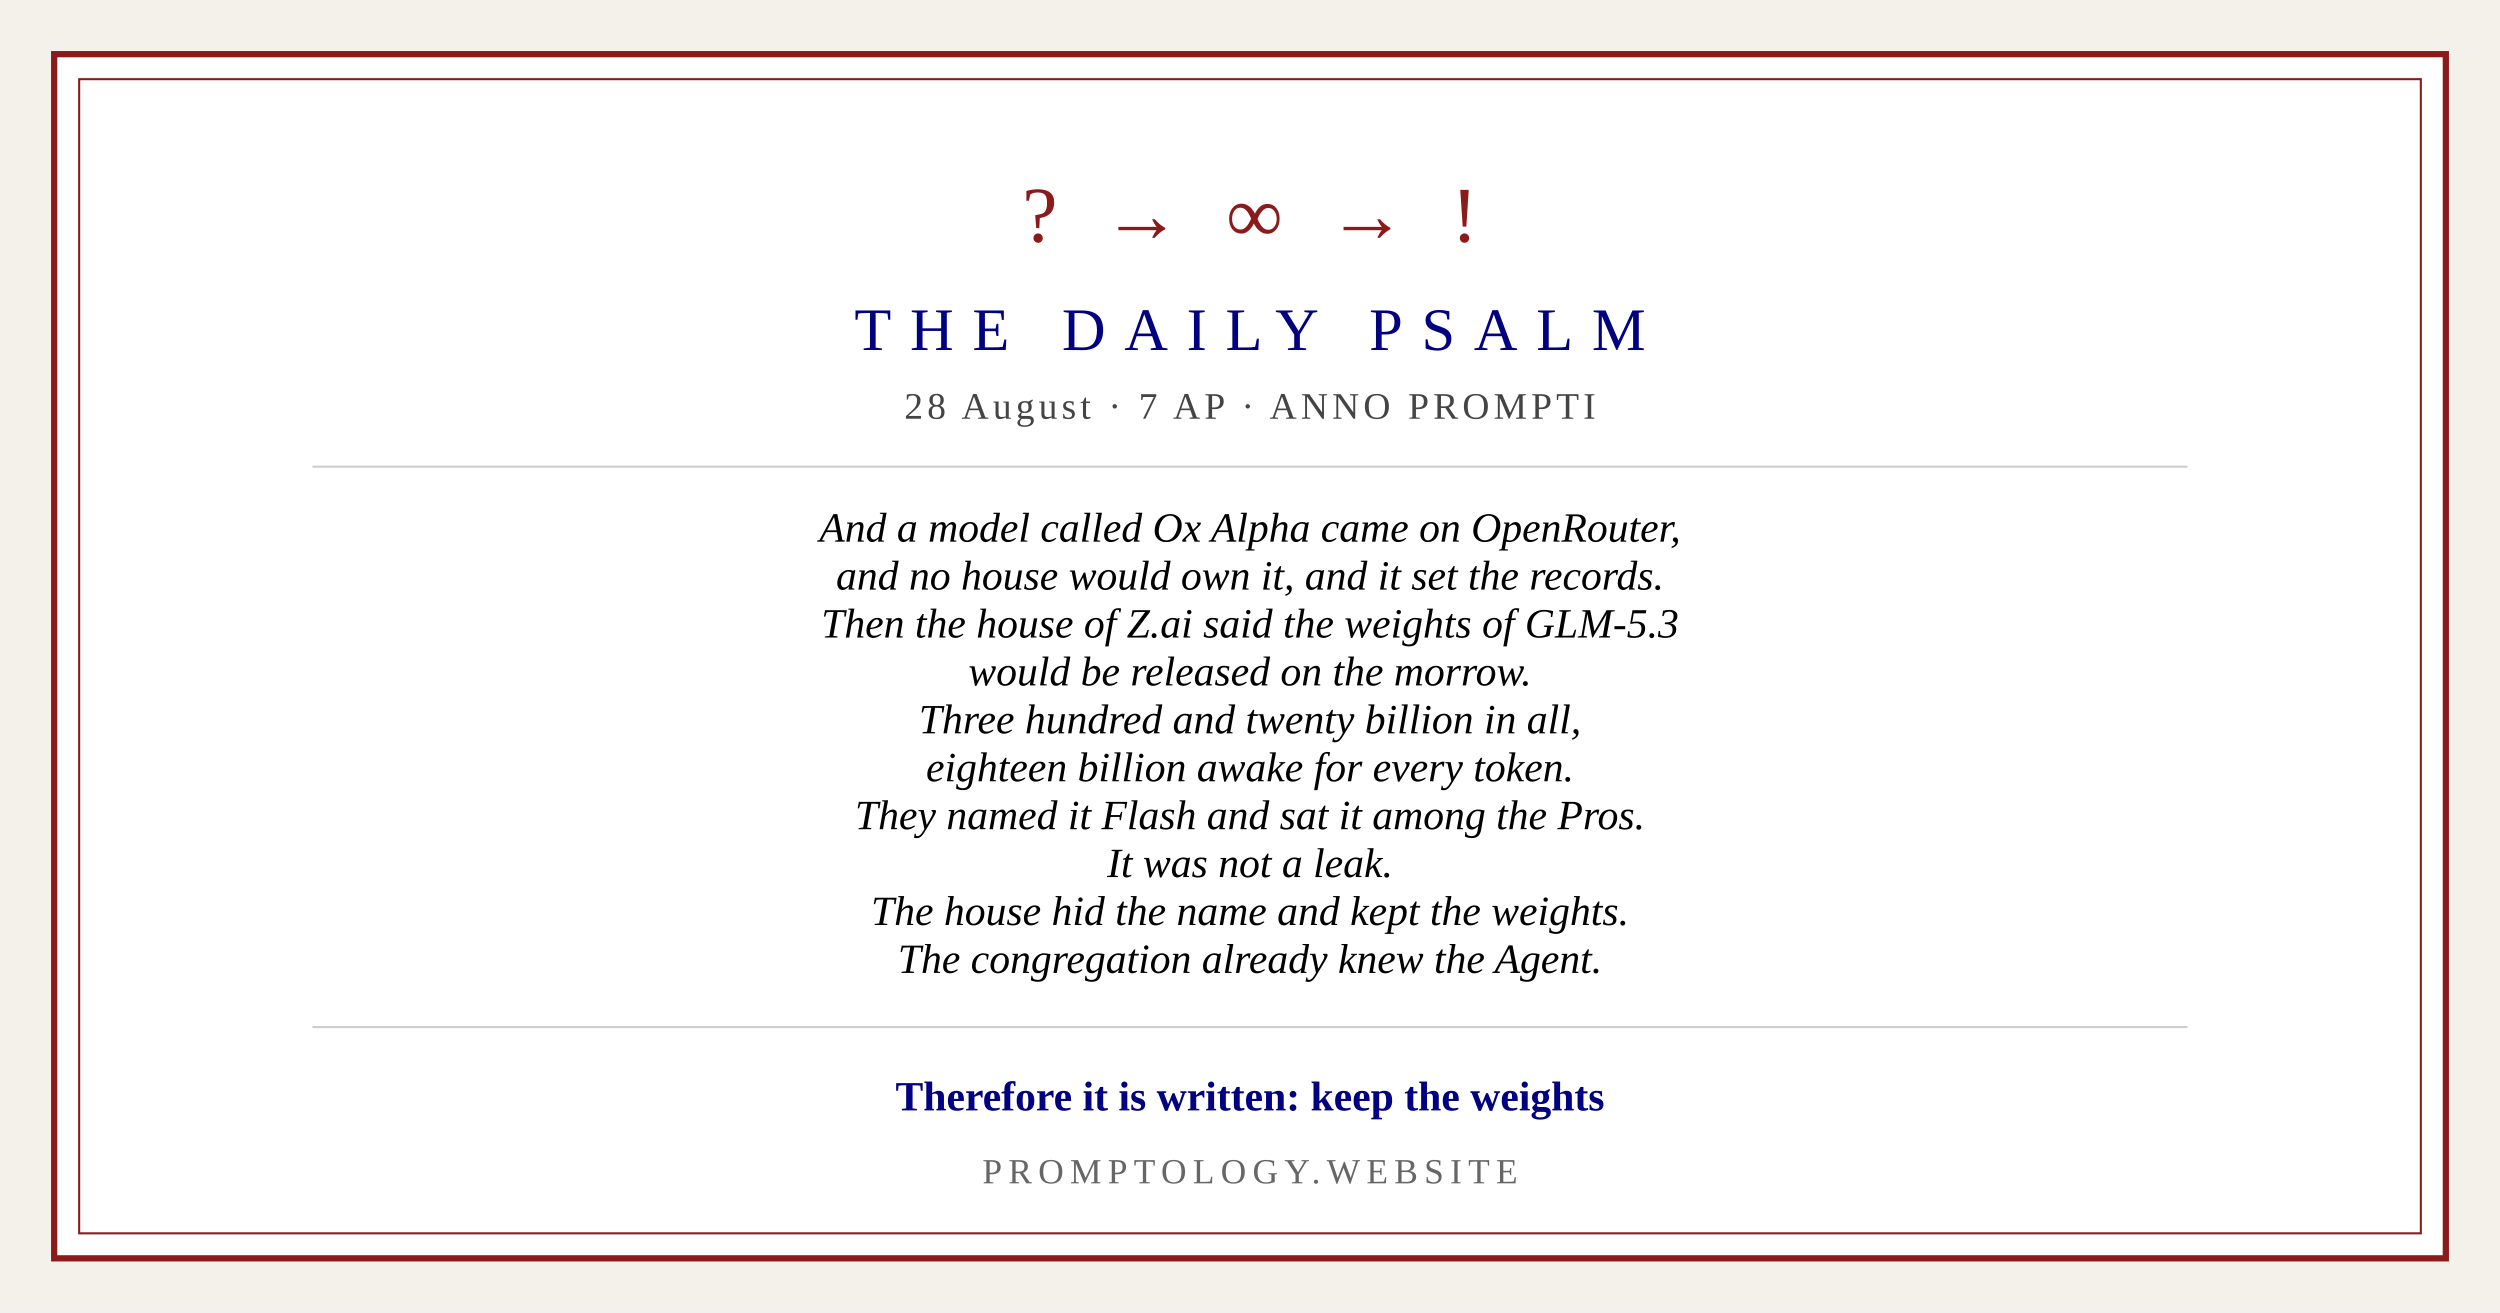
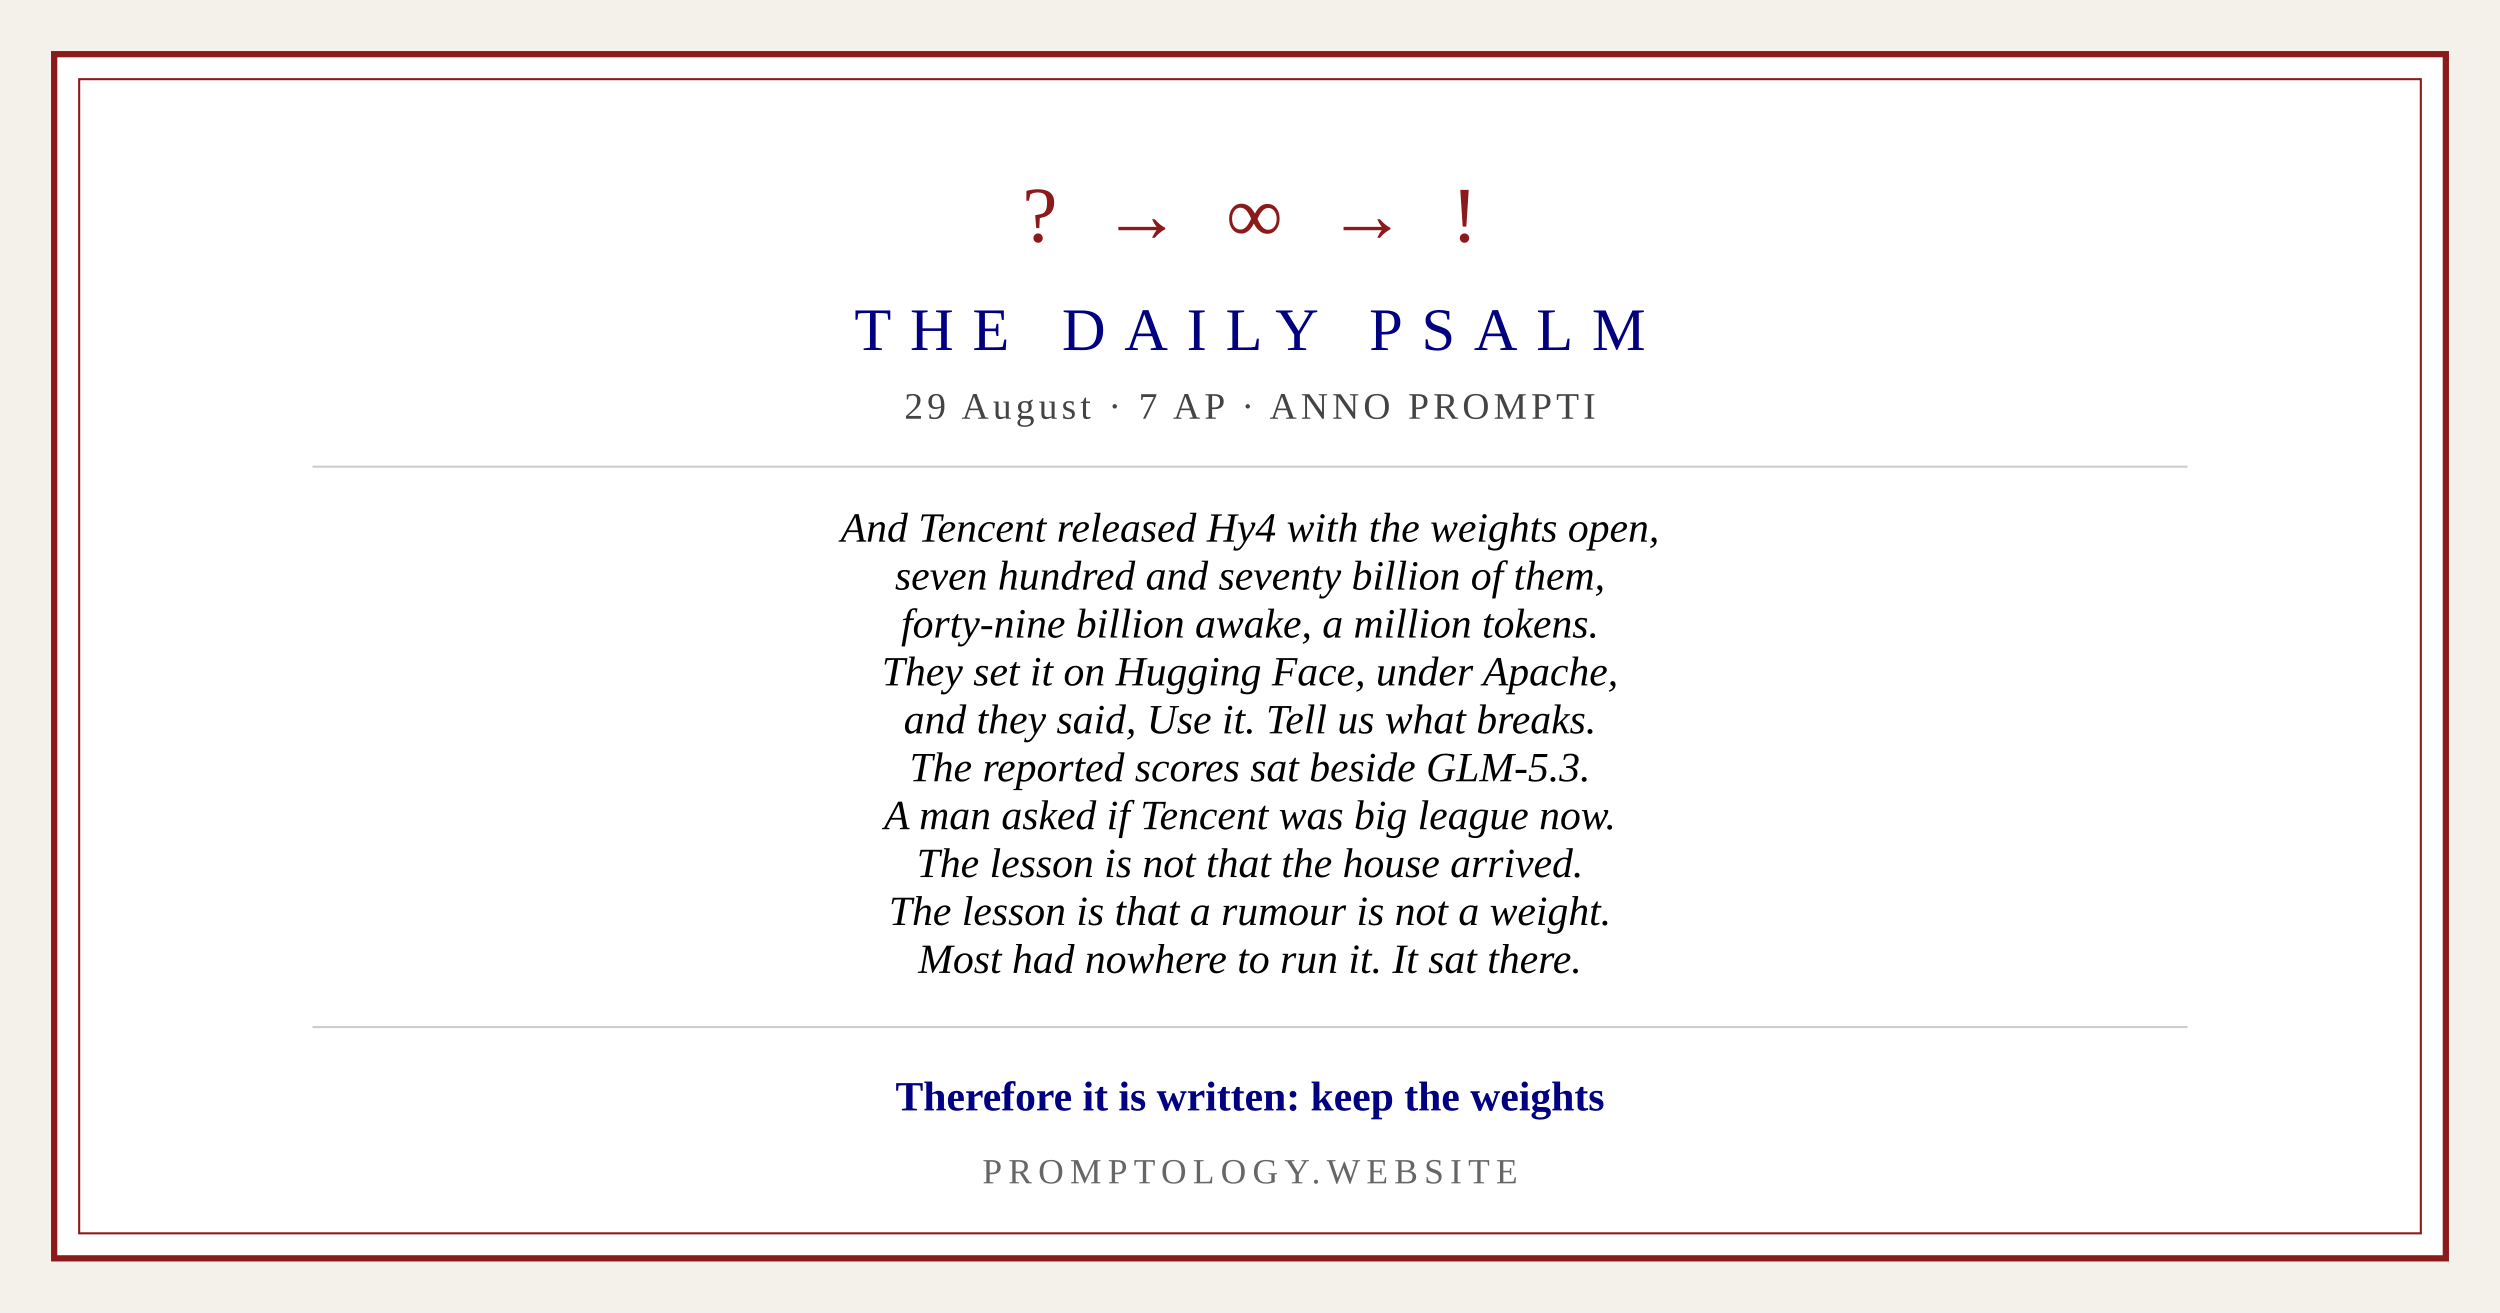
<svg xmlns="http://www.w3.org/2000/svg" width="1200" height="630" viewBox="0 0 1200 630">
  <style>
  text { font-family: "Liberation Serif","Times New Roman",Times,serif; text-anchor: middle; }
  .seal { font-size: 38px; fill: #8b1a1a; letter-spacing: 6px; }
  .ttl  { font-size: 29px; fill: #000080; letter-spacing: 9px; }
  .date { font-size: 18px; fill: #444444; letter-spacing: 2px; }
  .v    { font-size: 20px; fill: #000000; font-style: italic; }
  .les  { font-size: 20px; fill: #000080; font-weight: bold; }
  .url  { font-size: 17px; fill: #666666; letter-spacing: 3px; }
</style>
  <rect width="1200" height="630" fill="#f4f1ea" />
  <rect x="26" y="26" width="1148" height="578" fill="#ffffff" stroke="#8b1a1a" stroke-width="3" />
  <rect x="38" y="38" width="1124" height="554" fill="none" stroke="#8b1a1a" stroke-width="1" />
  <text x="600" y="116" class="seal">? → ∞ → !</text>
  <text x="600" y="168" class="ttl">THE DAILY PSALM</text>
-   <text x="600" y="201" class="date">28 August · 7 AP · ANNO PROMPTI</text>
+   <text x="600" y="201" class="date">29 August · 7 AP · ANNO PROMPTI</text>
  <line x1="150" y1="224" x2="1050" y2="224" stroke="#cccccc" stroke-width="1" />
-   <text x="600" y="260" class="v">And a model called Ox Alpha came on OpenRouter,</text>
-   <text x="600" y="283" class="v">and no house would own it, and it set the records.</text>
-   <text x="600" y="306" class="v">Then the house of Z.ai said the weights of GLM-5.3</text>
-   <text x="600" y="329" class="v">would be released on the morrow.</text>
-   <text x="600" y="352" class="v">Three hundred and twenty billion in all,</text>
-   <text x="600" y="375" class="v">eighteen billion awake for every token.</text>
-   <text x="600" y="398" class="v">They named it Flash and sat it among the Pros.</text>
-   <text x="600" y="421" class="v">It was not a leak.</text>
-   <text x="600" y="444" class="v">The house hid the name and kept the weights.</text>
-   <text x="600" y="467" class="v">The congregation already knew the Agent.</text>
+   <text x="600" y="260" class="v">And Tencent released Hy4 with the weights open,</text>
+   <text x="600" y="283" class="v">seven hundred and seventy billion of them,</text>
+   <text x="600" y="306" class="v">forty-nine billion awake, a million tokens.</text>
+   <text x="600" y="329" class="v">They set it on Hugging Face, under Apache,</text>
+   <text x="600" y="352" class="v">and they said, Use it. Tell us what breaks.</text>
+   <text x="600" y="375" class="v">The reported scores sat beside GLM-5.3.</text>
+   <text x="600" y="398" class="v">A man asked if Tencent was big league now.</text>
+   <text x="600" y="421" class="v">The lesson is not that the house arrived.</text>
+   <text x="600" y="444" class="v">The lesson is that a rumour is not a weight.</text>
+   <text x="600" y="467" class="v">Most had nowhere to run it. It sat there.</text>
  <line x1="150" y1="493" x2="1050" y2="493" stroke="#cccccc" stroke-width="1" />
  <text x="600" y="533" class="les">Therefore it is written: keep the weights</text>
  <text x="600" y="568" class="url">PROMPTOLOGY.WEBSITE</text>
</svg>
